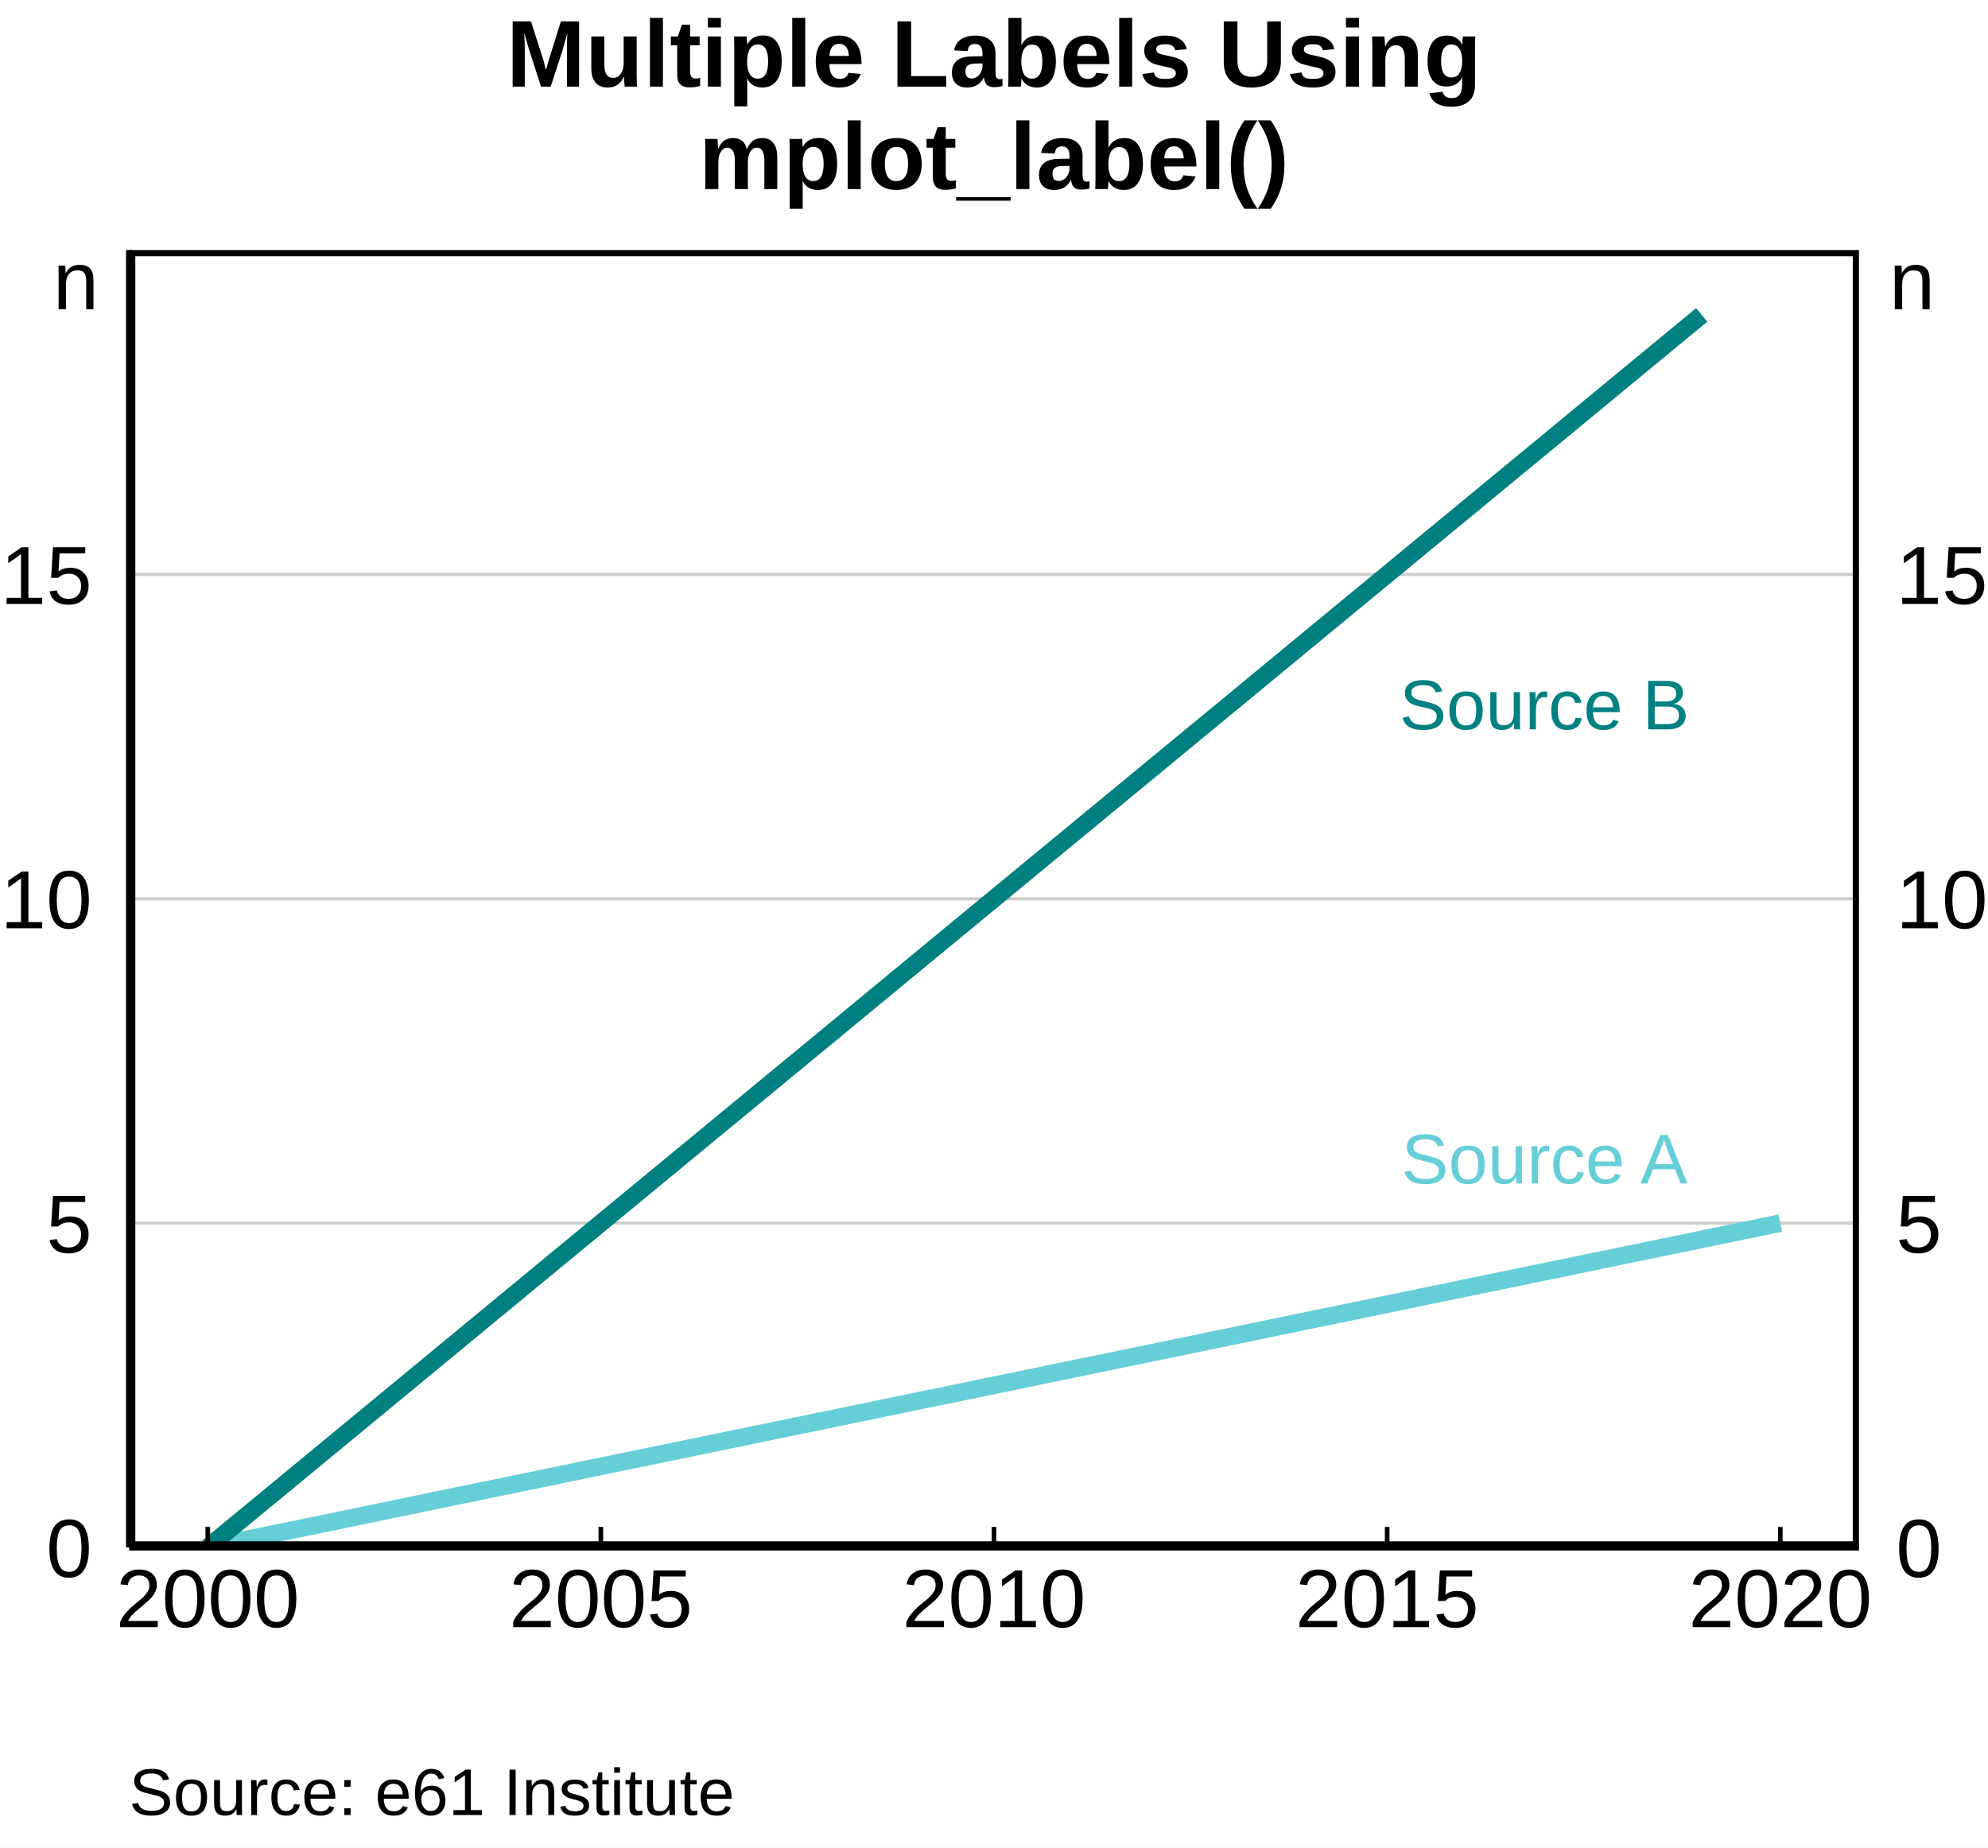
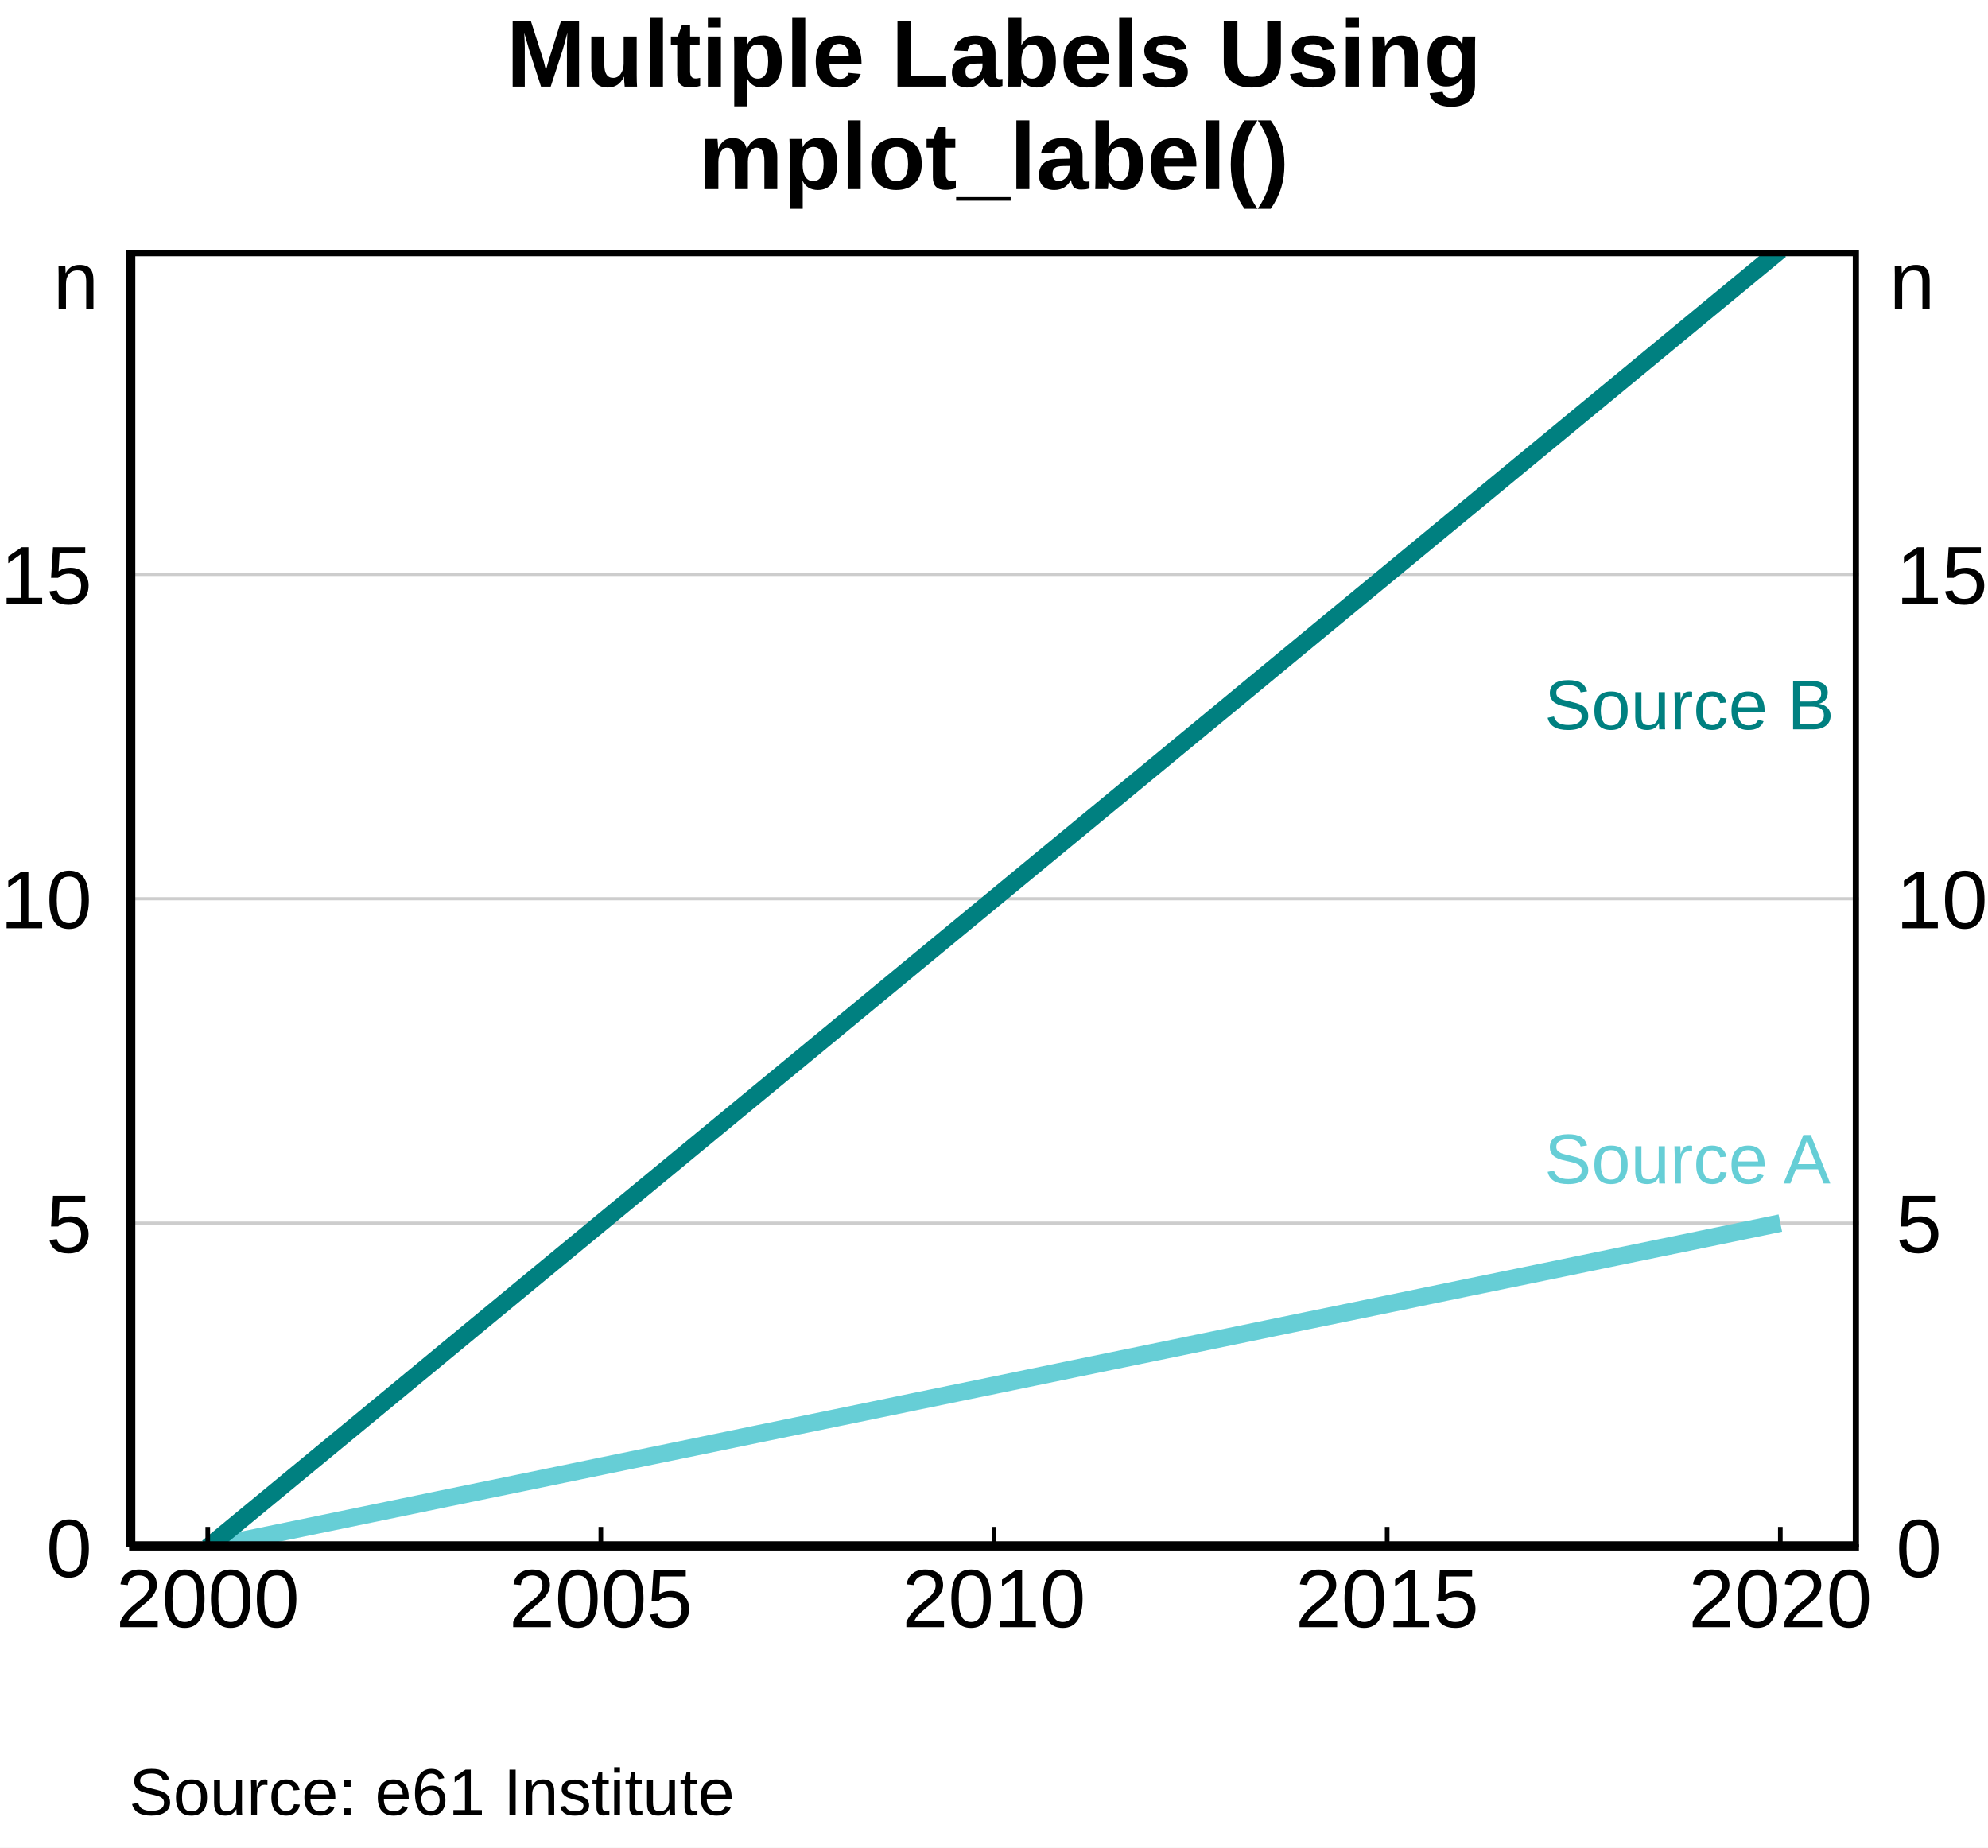
<svg xmlns="http://www.w3.org/2000/svg" class="svglite" width="240.94pt" height="223.94pt" viewBox="0 0 240.94 223.94">
  <defs>
    <style type="text/css">
    .svglite line, .svglite polyline, .svglite polygon, .svglite path, .svglite rect, .svglite circle {
      fill: none;
      stroke: #000000;
      stroke-linecap: round;
      stroke-linejoin: round;
      stroke-miterlimit: 10.00;
    }
    .svglite text {
      white-space: pre;
    }
  </style>
  </defs>
  <rect width="100%" height="100%" style="stroke: none; fill: #FFFFFF;" />
  <defs>
    <clipPath id="cpMC4wMHwyNDAuOTR8MC4wMHwyMjMuOTQ=">
      <rect x="0.00" y="0.00" width="240.94" height="223.94" />
    </clipPath>
  </defs>
  <g clip-path="url(#cpMC4wMHwyNDAuOTR8MC4wMHwyMjMuOTQ=)">
</g>
  <defs>
    <clipPath id="cpMC4wMHwyNDAuOTR8MC44M3wyMjMuMTE=">
      <rect x="0.00" y="0.83" width="240.94" height="222.28" />
    </clipPath>
  </defs>
  <g clip-path="url(#cpMC4wMHwyNDAuOTR8MC44M3wyMjMuMTE=)">
    <rect x="0.00" y="0.83" width="240.94" height="222.28" style="stroke-width: 0.75; stroke: none; fill: #FFFFFF;" />
  </g>
  <g clip-path="url(#cpMC4wMHwyNDAuOTR8MC4wMHwyMjMuOTQ=)">
</g>
  <defs>
    <clipPath id="cpMTUuNjV8MjI1LjMwfDMwLjMxfDE4Ny41NQ==">
      <rect x="15.65" y="30.31" width="209.65" height="157.24" />
    </clipPath>
  </defs>
  <g clip-path="url(#cpMTUuNjV8MjI1LjMwfDMwLjMxfDE4Ny41NQ==)">
    <rect x="15.65" y="30.31" width="209.65" height="157.24" style="stroke-width: 0.75; stroke: none; fill: #FFFFFF;" />
    <polyline points="15.65,187.55 225.30,187.55 " style="stroke-width: 0.38; stroke: #CDCDCD; stroke-linecap: butt;" />
    <polyline points="15.65,148.24 225.30,148.24 " style="stroke-width: 0.38; stroke: #CDCDCD; stroke-linecap: butt;" />
    <polyline points="15.65,108.93 225.30,108.93 " style="stroke-width: 0.38; stroke: #CDCDCD; stroke-linecap: butt;" />
    <polyline points="15.65,69.62 225.30,69.62 " style="stroke-width: 0.38; stroke: #CDCDCD; stroke-linecap: butt;" />
    <polyline points="25.18,187.55 34.71,185.59 44.24,183.62 53.76,181.65 63.29,179.69 72.82,177.72 82.35,175.76 91.88,173.79 101.41,171.83 110.94,169.86 120.47,167.90 130.00,165.93 139.53,163.97 149.06,162.00 158.59,160.03 168.12,158.07 177.65,156.10 187.18,154.14 196.71,152.17 206.24,150.21 215.77,148.24 " style="stroke-width: 2.13; stroke: #66CED6; stroke-linecap: butt;" />
-     <polyline points="25.18,187.55 34.71,179.69 44.24,171.83 53.76,163.97 63.29,156.10 72.82,148.24 82.35,140.38 91.88,132.52 101.41,124.66 110.94,116.79 120.47,108.93 130.00,101.07 139.53,93.21 149.06,85.35 158.59,77.48 168.12,69.62 177.65,61.76 187.18,53.90 196.71,46.03 206.24,38.17 " style="stroke-width: 2.13; stroke: #008080; stroke-linecap: butt;" />
-     <text x="187.18" y="143.44" text-anchor="middle" style="font-size: 8.54px;fill: #66CED6; font-family: &quot;Arial&quot;;" textLength="34.62px" lengthAdjust="spacingAndGlyphs">Source A</text>
-     <text x="187.18" y="88.40" text-anchor="middle" style="font-size: 8.54px;fill: #008080; font-family: &quot;Arial&quot;;" textLength="35.09px" lengthAdjust="spacingAndGlyphs">Source B</text>
+     <polyline points="25.18,187.55 34.71,179.69 44.24,171.83 53.76,163.97 63.29,156.10 72.82,148.24 82.35,140.38 91.88,132.52 101.41,124.66 110.94,116.79 120.47,108.93 130.00,101.07 139.53,93.21 149.06,85.35 158.59,77.48 168.12,69.62 177.65,61.76 187.18,53.90 196.71,46.04 206.24,38.17 215.77,30.31 " style="stroke-width: 2.13; stroke: #008080; stroke-linecap: butt;" />
+     <text x="187.18" y="143.44" style="font-size: 8.54px;fill: #66CED6; font-family: &quot;Arial&quot;;" textLength="34.62px" lengthAdjust="spacingAndGlyphs">Source A</text>
+     <text x="187.18" y="88.40" style="font-size: 8.54px;fill: #008080; font-family: &quot;Arial&quot;;" textLength="35.09px" lengthAdjust="spacingAndGlyphs">Source B</text>
    <rect x="15.65" y="30.31" width="209.65" height="157.24" style="stroke-width: 1.50;" />
  </g>
  <g clip-path="url(#cpMC4wMHwyNDAuOTR8MC4wMHwyMjMuOTQ=)">
    <polyline points="15.65,187.55 15.65,30.31 " style="stroke-width: 0.75; stroke-linecap: butt;" />
    <text x="11.16" y="191.13" text-anchor="end" style="font-size: 10.00px; font-family: &quot;Arial&quot;;" textLength="5.57px" lengthAdjust="spacingAndGlyphs">0</text>
    <text x="11.16" y="151.82" text-anchor="end" style="font-size: 10.00px; font-family: &quot;Arial&quot;;" textLength="5.57px" lengthAdjust="spacingAndGlyphs">5</text>
    <text x="11.16" y="112.51" text-anchor="end" style="font-size: 10.00px; font-family: &quot;Arial&quot;;" textLength="11.13px" lengthAdjust="spacingAndGlyphs">10</text>
    <text x="11.16" y="73.20" text-anchor="end" style="font-size: 10.00px; font-family: &quot;Arial&quot;;" textLength="11.13px" lengthAdjust="spacingAndGlyphs">15</text>
    <text x="229.78" y="191.13" style="font-size: 10.00px; font-family: &quot;Arial&quot;;" textLength="5.57px" lengthAdjust="spacingAndGlyphs">0</text>
    <text x="229.78" y="151.82" style="font-size: 10.00px; font-family: &quot;Arial&quot;;" textLength="5.57px" lengthAdjust="spacingAndGlyphs">5</text>
    <text x="229.78" y="112.51" style="font-size: 10.00px; font-family: &quot;Arial&quot;;" textLength="11.13px" lengthAdjust="spacingAndGlyphs">10</text>
    <text x="229.78" y="73.20" style="font-size: 10.00px; font-family: &quot;Arial&quot;;" textLength="11.13px" lengthAdjust="spacingAndGlyphs">15</text>
    <polyline points="15.65,187.55 225.30,187.55 " style="stroke-width: 0.75; stroke-linecap: butt;" />
    <polyline points="25.18,185.06 25.18,187.55 " style="stroke-width: 0.56; stroke-linecap: butt;" />
    <polyline points="72.82,185.06 72.82,187.55 " style="stroke-width: 0.56; stroke-linecap: butt;" />
    <polyline points="120.47,185.06 120.47,187.55 " style="stroke-width: 0.56; stroke-linecap: butt;" />
    <polyline points="168.12,185.06 168.12,187.55 " style="stroke-width: 0.56; stroke-linecap: butt;" />
    <polyline points="215.77,185.06 215.77,187.55 " style="stroke-width: 0.56; stroke-linecap: butt;" />
    <text x="25.18" y="197.21" text-anchor="middle" style="font-size: 10.00px; font-family: &quot;Arial&quot;;" textLength="22.26px" lengthAdjust="spacingAndGlyphs">2000</text>
    <text x="72.82" y="197.21" text-anchor="middle" style="font-size: 10.00px; font-family: &quot;Arial&quot;;" textLength="22.26px" lengthAdjust="spacingAndGlyphs">2005</text>
    <text x="120.47" y="197.21" text-anchor="middle" style="font-size: 10.00px; font-family: &quot;Arial&quot;;" textLength="22.26px" lengthAdjust="spacingAndGlyphs">2010</text>
    <text x="168.12" y="197.21" text-anchor="middle" style="font-size: 10.00px; font-family: &quot;Arial&quot;;" textLength="22.26px" lengthAdjust="spacingAndGlyphs">2015</text>
    <text x="215.77" y="197.21" text-anchor="middle" style="font-size: 10.00px; font-family: &quot;Arial&quot;;" textLength="22.26px" lengthAdjust="spacingAndGlyphs">2020</text>
    <text x="9.20" y="37.48" text-anchor="middle" style="font-size: 10.00px; font-family: &quot;Arial&quot;;" textLength="5.57px" lengthAdjust="spacingAndGlyphs">n</text>
    <text x="231.74" y="37.48" text-anchor="middle" style="font-size: 10.00px; font-family: &quot;Arial&quot;;" textLength="5.57px" lengthAdjust="spacingAndGlyphs">n</text>
    <text x="120.47" y="10.50" text-anchor="middle" style="font-size: 11.50px; font-weight: bold; font-family: &quot;Arial&quot;;" textLength="118.22px" lengthAdjust="spacingAndGlyphs">Multiple Labels Using</text>
    <text x="120.47" y="22.92" text-anchor="middle" style="font-size: 11.50px; font-weight: bold; font-family: &quot;Arial&quot;;" textLength="71.57px" lengthAdjust="spacingAndGlyphs">mplot_label()</text>
    <text x="15.65" y="219.98" style="font-size: 8.00px; font-family: &quot;Arial&quot;;" textLength="73.40px" lengthAdjust="spacingAndGlyphs">Source: e61 Institute</text>
  </g>
</svg>
